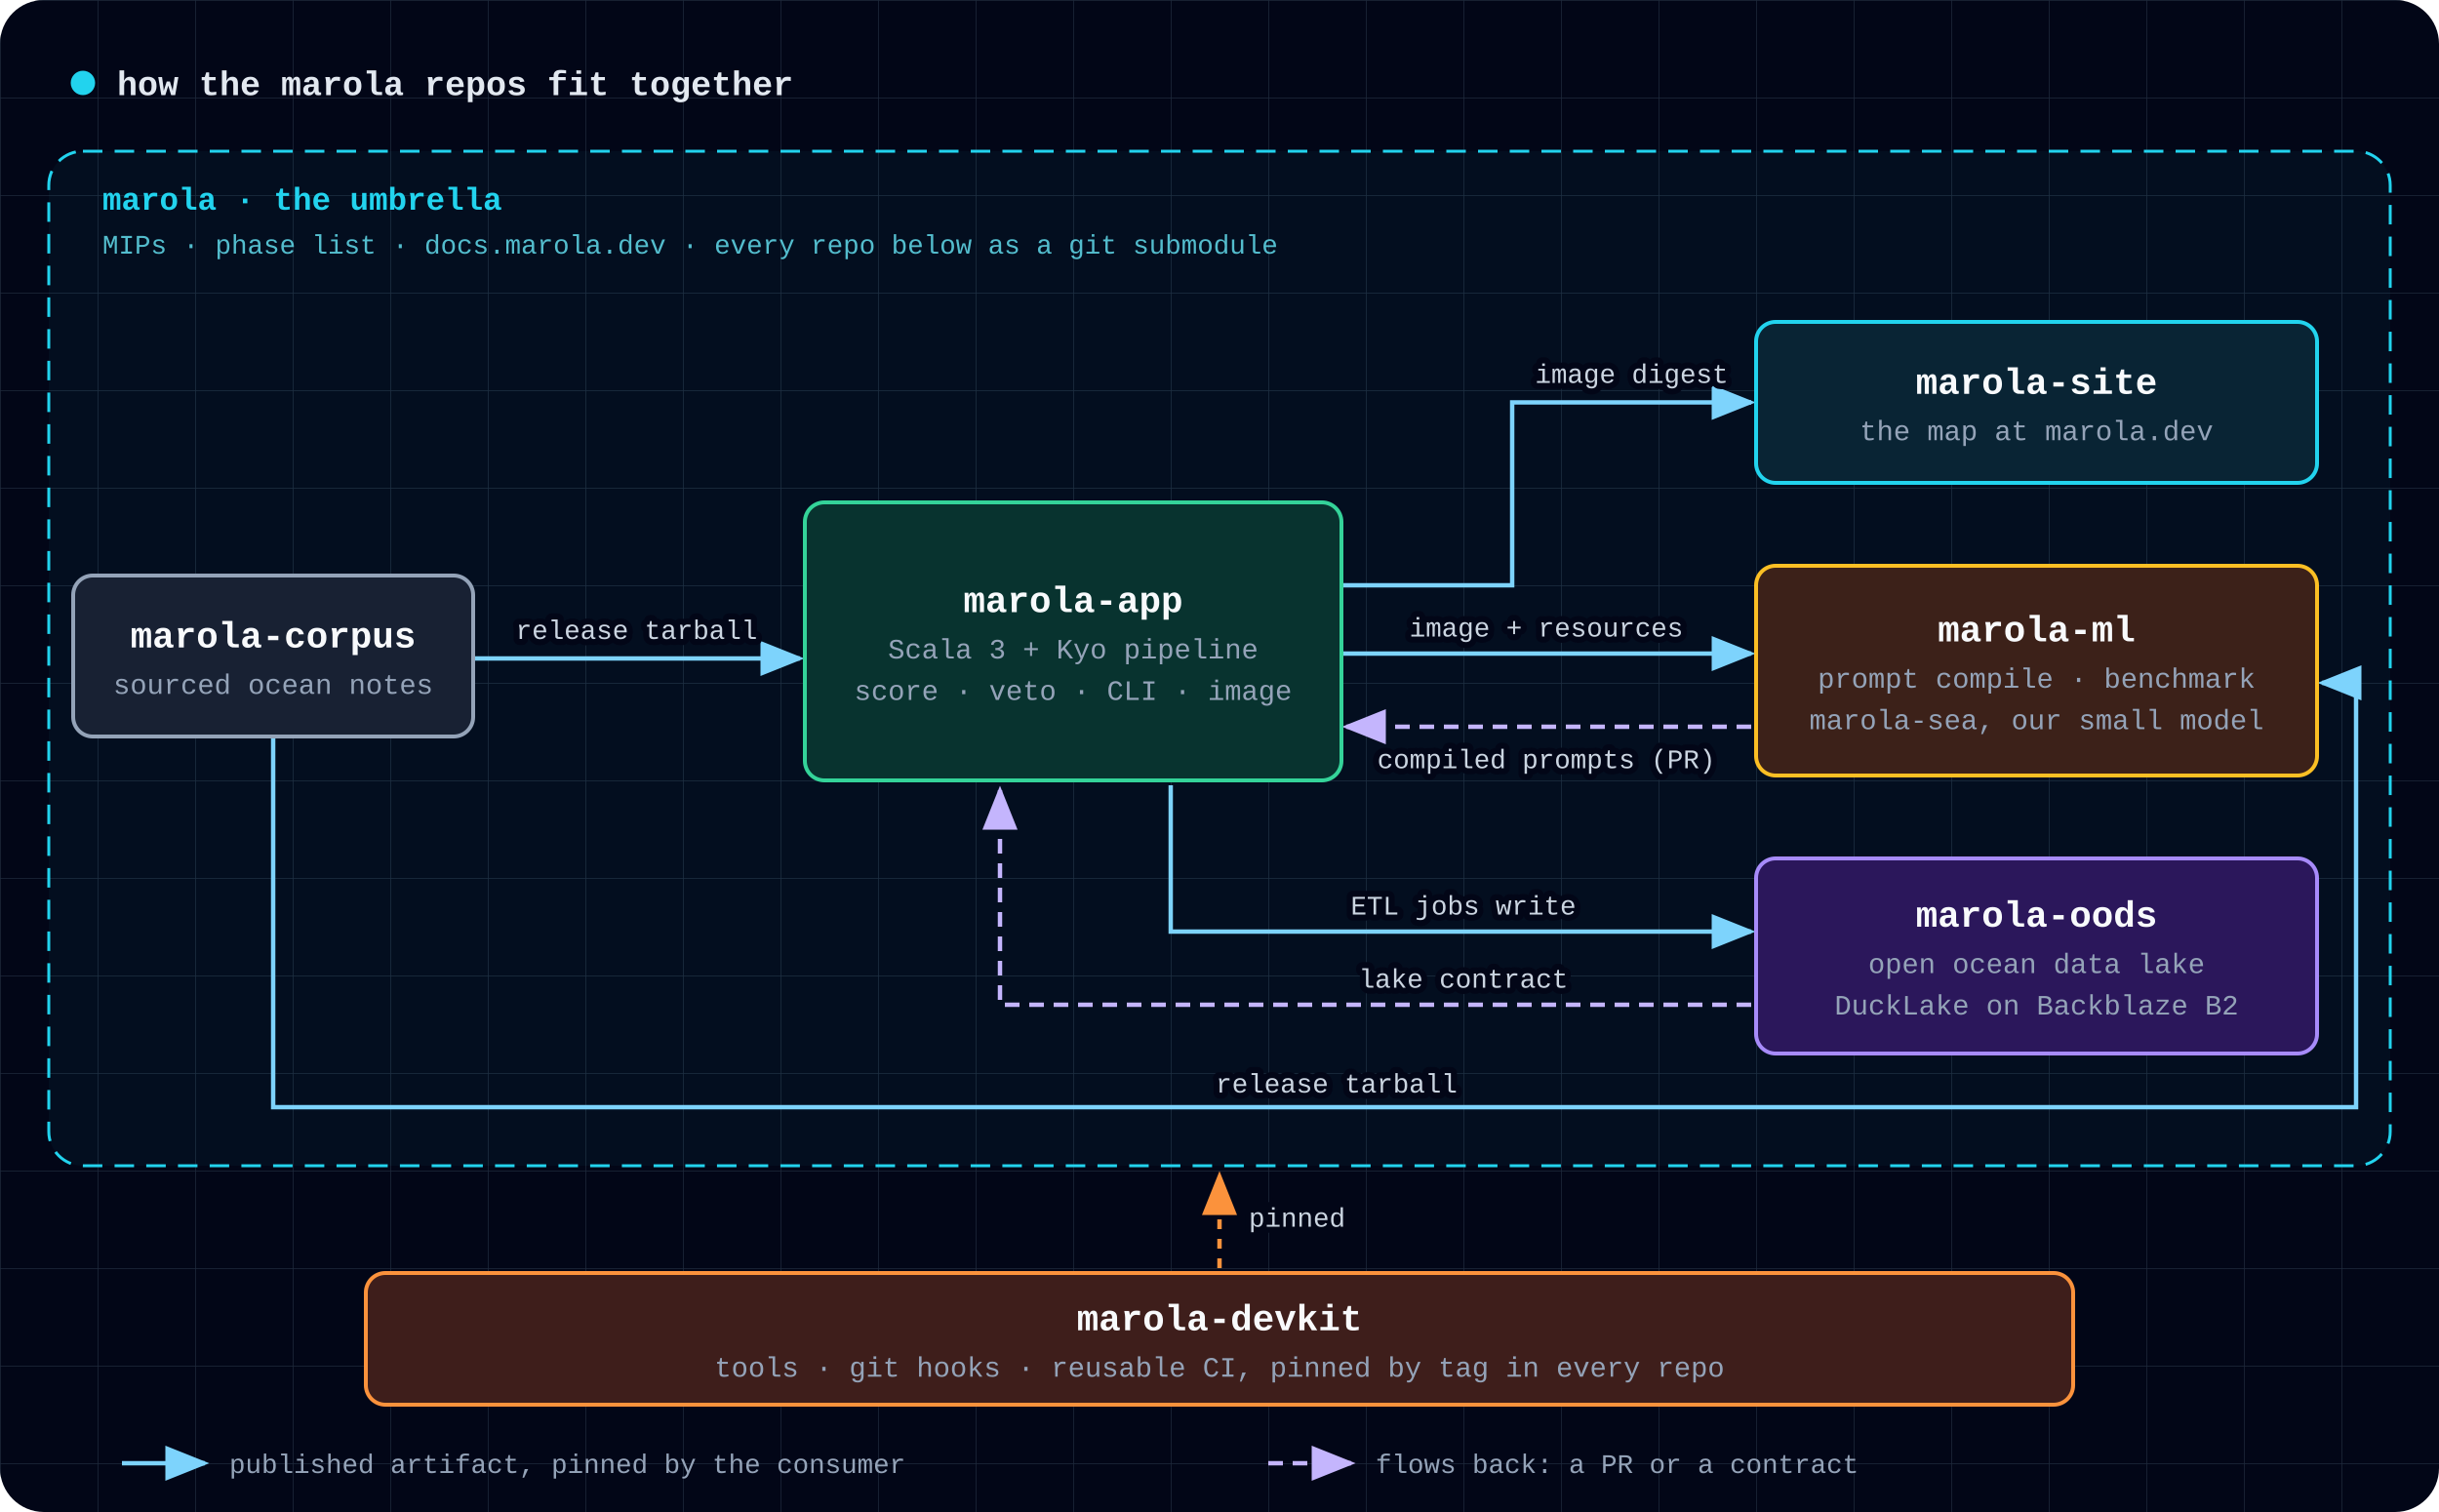
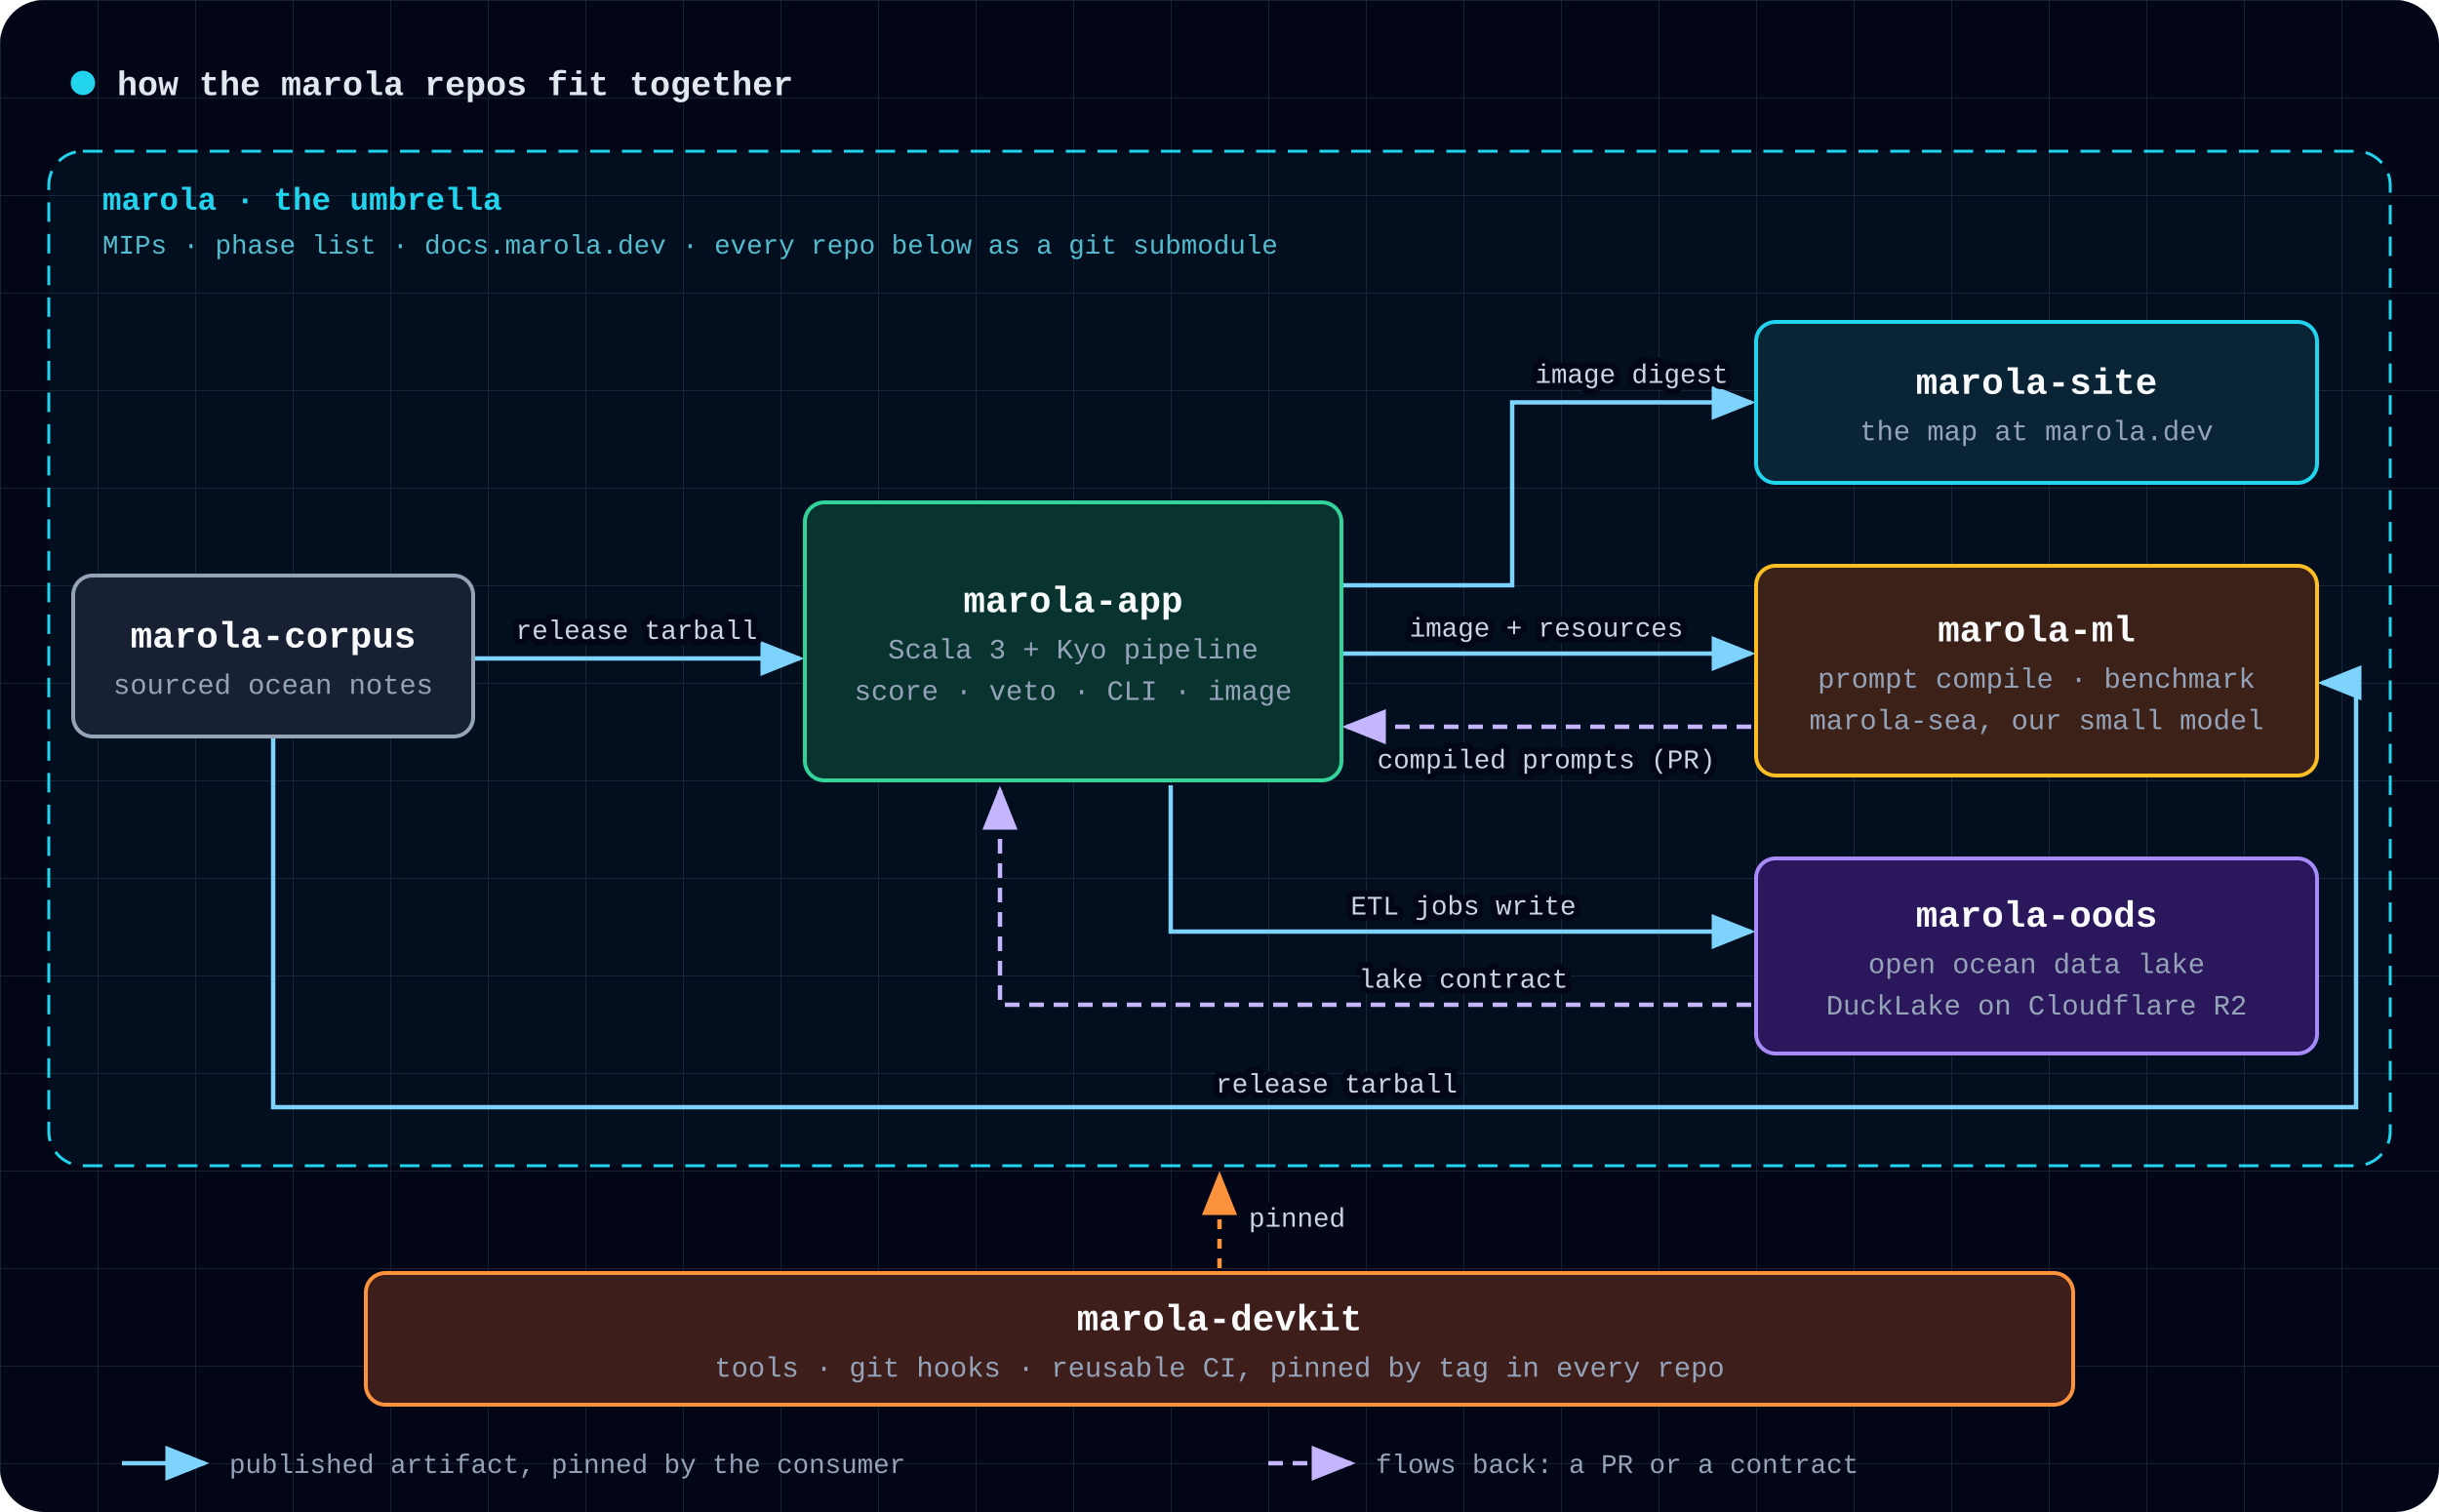
<svg xmlns="http://www.w3.org/2000/svg" viewBox="0 0 1000 620" width="1000" height="620" role="img">
  <style>
text{font-family:"JetBrains Mono",ui-monospace,SFMono-Regular,Menlo,Consolas,"Liberation Mono",monospace}
.name{fill:#f8fafc;font-size:15px;font-weight:700}
.sub{fill:#94a3b8;font-size:11.5px}
.edge{fill:#cbd5e1;font-size:11px;paint-order:stroke;stroke:#020617;stroke-width:5px;stroke-linejoin:round}
.title{fill:#e2e8f0;font-size:14px;font-weight:600}
.region{fill:#22d3ee;font-size:13px;font-weight:700}
.regionsub{fill:#67e8f9;font-size:11px;opacity:.8}
.leg{fill:#94a3b8;font-size:11px}
</style>
  <defs>
    <pattern id="grid" width="40" height="40" patternUnits="userSpaceOnUse">
      <path d="M 40 0 L 0 0 0 40" fill="none" stroke="#1e293b" stroke-width="0.6" />
    </pattern>
    <marker id="a" markerWidth="10" markerHeight="8" refX="9" refY="4" orient="auto">
      <polygon points="0 0,10 4,0 8" fill="#7dd3fc" />
    </marker>
    <marker id="b" markerWidth="10" markerHeight="8" refX="9" refY="4" orient="auto">
      <polygon points="0 0,10 4,0 8" fill="#c4b5fd" />
    </marker>
    <marker id="o" markerWidth="10" markerHeight="8" refX="9" refY="4" orient="auto">
      <polygon points="0 0,10 4,0 8" fill="#fb923c" />
    </marker>
  </defs>
  <rect width="1000" height="620" rx="18" fill="#020617" />
  <rect width="1000" height="620" rx="18" fill="url(#grid)" />
  <circle cx="34" cy="34" r="5" fill="#22d3ee" />
  <text x="48" y="39" class="title" text-anchor="start">how the marola repos fit together</text>
  <rect x="20" y="62" width="960" height="416" rx="14" fill="rgba(34,211,238,0.04)" stroke="#22d3ee" stroke-width="1.2" stroke-dasharray="8,5" />
  <text x="42" y="86" class="region" text-anchor="start">marola · the umbrella</text>
  <text x="42" y="104" class="regionsub" text-anchor="start">MIPs · phase list · docs.marola.dev · every repo below as a git submodule</text>
  <path d="M 194 270 H 328" stroke="#7dd3fc" stroke-width="1.8" fill="none" marker-end="url(#a)" />
  <text x="261" y="262" class="edge" text-anchor="middle">release tarball</text>
  <path d="M 112 302 V 454 H 966 V 280 H 952" stroke="#7dd3fc" stroke-width="1.8" fill="none" marker-end="url(#a)" />
  <text x="548" y="448" class="edge" text-anchor="middle">release tarball</text>
  <path d="M 550 240 H 620 V 165 H 718" stroke="#7dd3fc" stroke-width="1.8" fill="none" marker-end="url(#a)" />
  <text x="669" y="157" class="edge" text-anchor="middle">image digest</text>
  <path d="M 550 268 H 718" stroke="#7dd3fc" stroke-width="1.8" fill="none" marker-end="url(#a)" />
  <text x="634" y="261" class="edge" text-anchor="middle">image + resources</text>
  <path d="M 718 298 H 552" stroke="#c4b5fd" stroke-width="1.8" fill="none" stroke-dasharray="6,4" marker-end="url(#b)" />
  <text x="634" y="315" class="edge" text-anchor="middle">compiled prompts (PR)</text>
  <path d="M 480 322 V 382 H 718" stroke="#7dd3fc" stroke-width="1.8" fill="none" marker-end="url(#a)" />
  <text x="600" y="375" class="edge" text-anchor="middle">ETL jobs write</text>
  <path d="M 718 412 H 410 V 324" stroke="#c4b5fd" stroke-width="1.8" fill="none" stroke-dasharray="6,4" marker-end="url(#b)" />
  <text x="600" y="405" class="edge" text-anchor="middle">lake contract</text>
  <path d="M 500 520 V 482" stroke="#fb923c" stroke-width="1.8" fill="none" stroke-dasharray="4,4" marker-end="url(#o)" />
  <text x="512" y="503" class="edge" text-anchor="start">pinned</text>
  <rect x="30" y="236" width="164" height="66" rx="8" fill="#0b1222" />
  <rect x="30" y="236" width="164" height="66" rx="8" fill="rgba(30,41,59,0.7)" stroke="#94a3b8" stroke-width="1.6" />
  <text x="112.0" y="265.5" class="name" text-anchor="middle">marola-corpus</text>
  <text x="112.0" y="284.5" class="sub" text-anchor="middle">sourced ocean notes</text>
  <rect x="330" y="206" width="220" height="114" rx="8" fill="#0b1222" />
  <rect x="330" y="206" width="220" height="114" rx="8" fill="rgba(6,78,59,0.55)" stroke="#34d399" stroke-width="1.6" />
  <text x="440.0" y="251.0" class="name" text-anchor="middle">marola-app</text>
  <text x="440.0" y="270.0" class="sub" text-anchor="middle">Scala 3 + Kyo pipeline</text>
  <text x="440.0" y="287.0" class="sub" text-anchor="middle">score · veto · CLI · image</text>
  <rect x="720" y="132" width="230" height="66" rx="8" fill="#0b1222" />
  <rect x="720" y="132" width="230" height="66" rx="8" fill="rgba(8,51,68,0.55)" stroke="#22d3ee" stroke-width="1.6" />
  <text x="835.0" y="161.5" class="name" text-anchor="middle">marola-site</text>
  <text x="835.0" y="180.5" class="sub" text-anchor="middle">the map at marola.dev</text>
  <rect x="720" y="232" width="230" height="86" rx="8" fill="#0b1222" />
  <rect x="720" y="232" width="230" height="86" rx="8" fill="rgba(120,53,15,0.45)" stroke="#fbbf24" stroke-width="1.6" />
  <text x="835.0" y="263.0" class="name" text-anchor="middle">marola-ml</text>
  <text x="835.0" y="282.0" class="sub" text-anchor="middle">prompt compile · benchmark</text>
  <text x="835.0" y="299.0" class="sub" text-anchor="middle">marola-sea, our small model</text>
  <rect x="720" y="352" width="230" height="80" rx="8" fill="#0b1222" />
  <rect x="720" y="352" width="230" height="80" rx="8" fill="rgba(76,29,149,0.5)" stroke="#a78bfa" stroke-width="1.6" />
  <text x="835.0" y="380.0" class="name" text-anchor="middle">marola-oods</text>
  <text x="835.0" y="399.0" class="sub" text-anchor="middle">open ocean data lake</text>
-   <text x="835.0" y="416.0" class="sub" text-anchor="middle">DuckLake on Backblaze B2</text>
+   <text x="835.0" y="416.0" class="sub" text-anchor="middle">DuckLake on Cloudflare R2</text>
  <rect x="150" y="522" width="700" height="54" rx="8" fill="#0b1222" />
  <rect x="150" y="522" width="700" height="54" rx="8" fill="rgba(124,45,18,0.45)" stroke="#fb923c" stroke-width="1.6" />
  <text x="500.0" y="545.5" class="name" text-anchor="middle">marola-devkit</text>
  <text x="500.0" y="564.5" class="sub" text-anchor="middle">tools · git hooks · reusable CI, pinned by tag in every repo</text>
  <path d="M 50 600 H 84" stroke="#7dd3fc" stroke-width="1.8" fill="none" marker-end="url(#a)" />
  <text x="94" y="604" class="leg" text-anchor="start">published artifact, pinned by the consumer</text>
  <path d="M 520 600 H 554" stroke="#c4b5fd" stroke-width="1.8" fill="none" stroke-dasharray="6,4" marker-end="url(#b)" />
  <text x="564" y="604" class="leg" text-anchor="start">flows back: a PR or a contract</text>
</svg>
